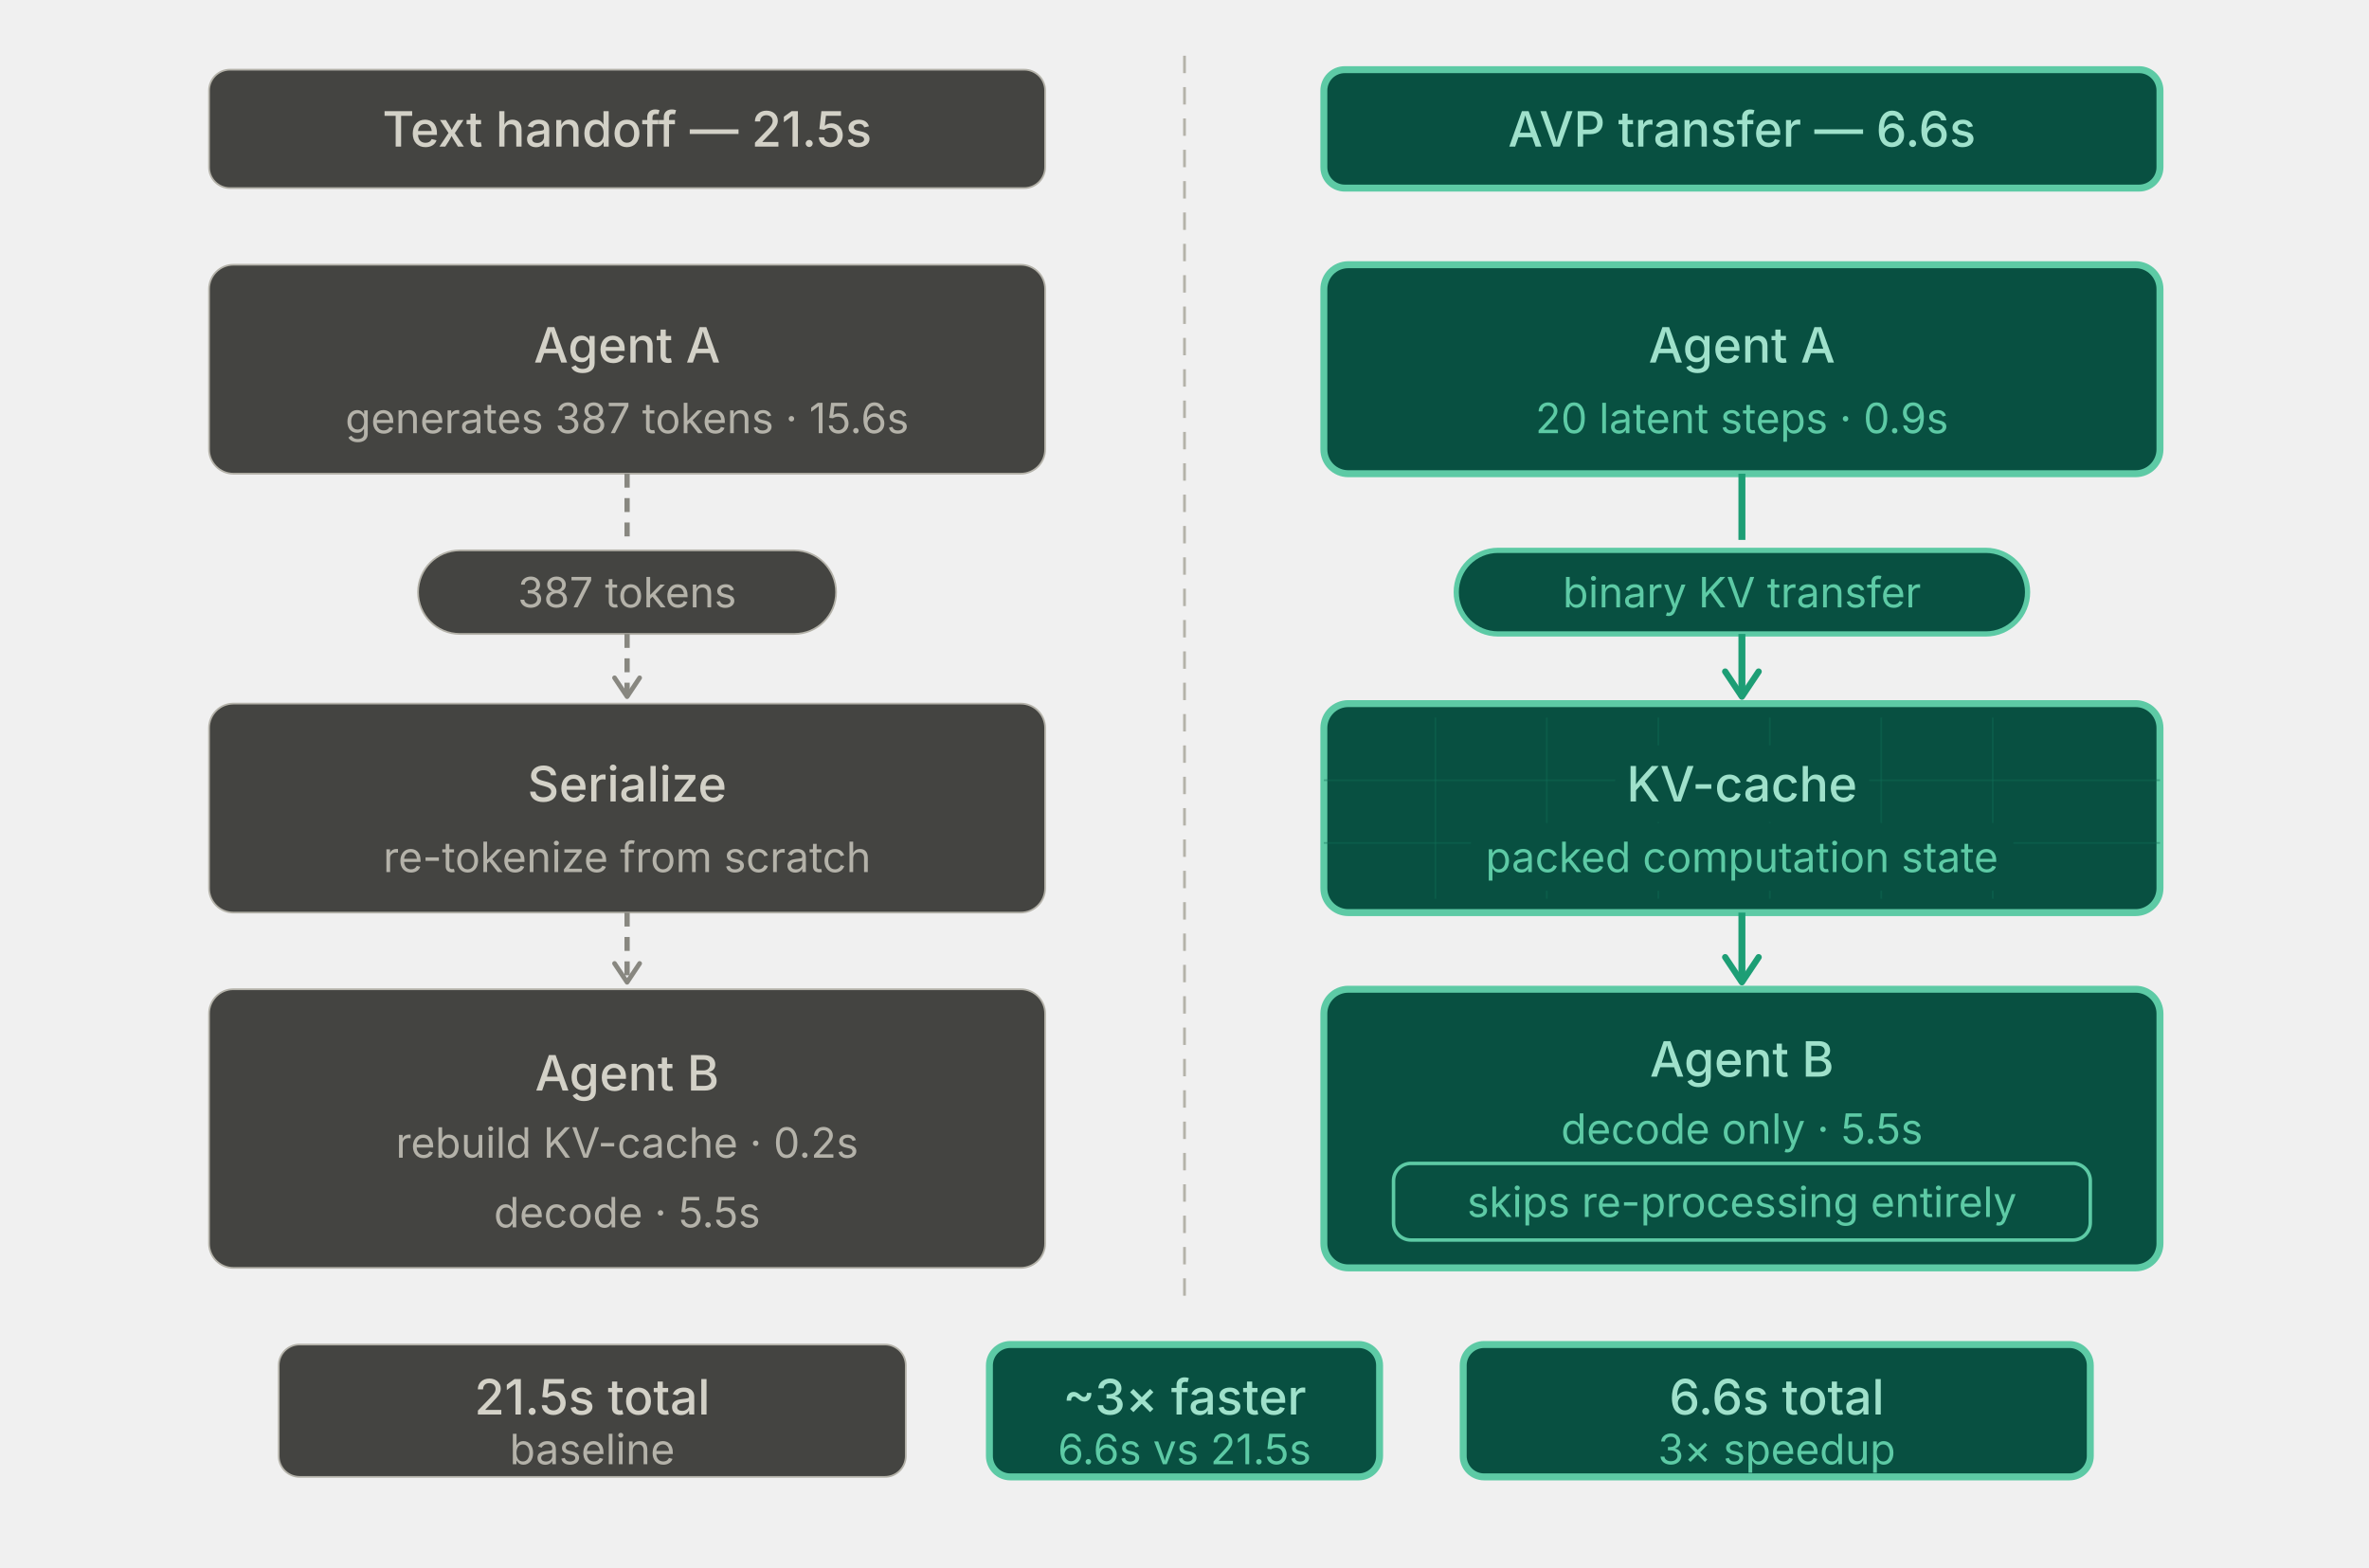
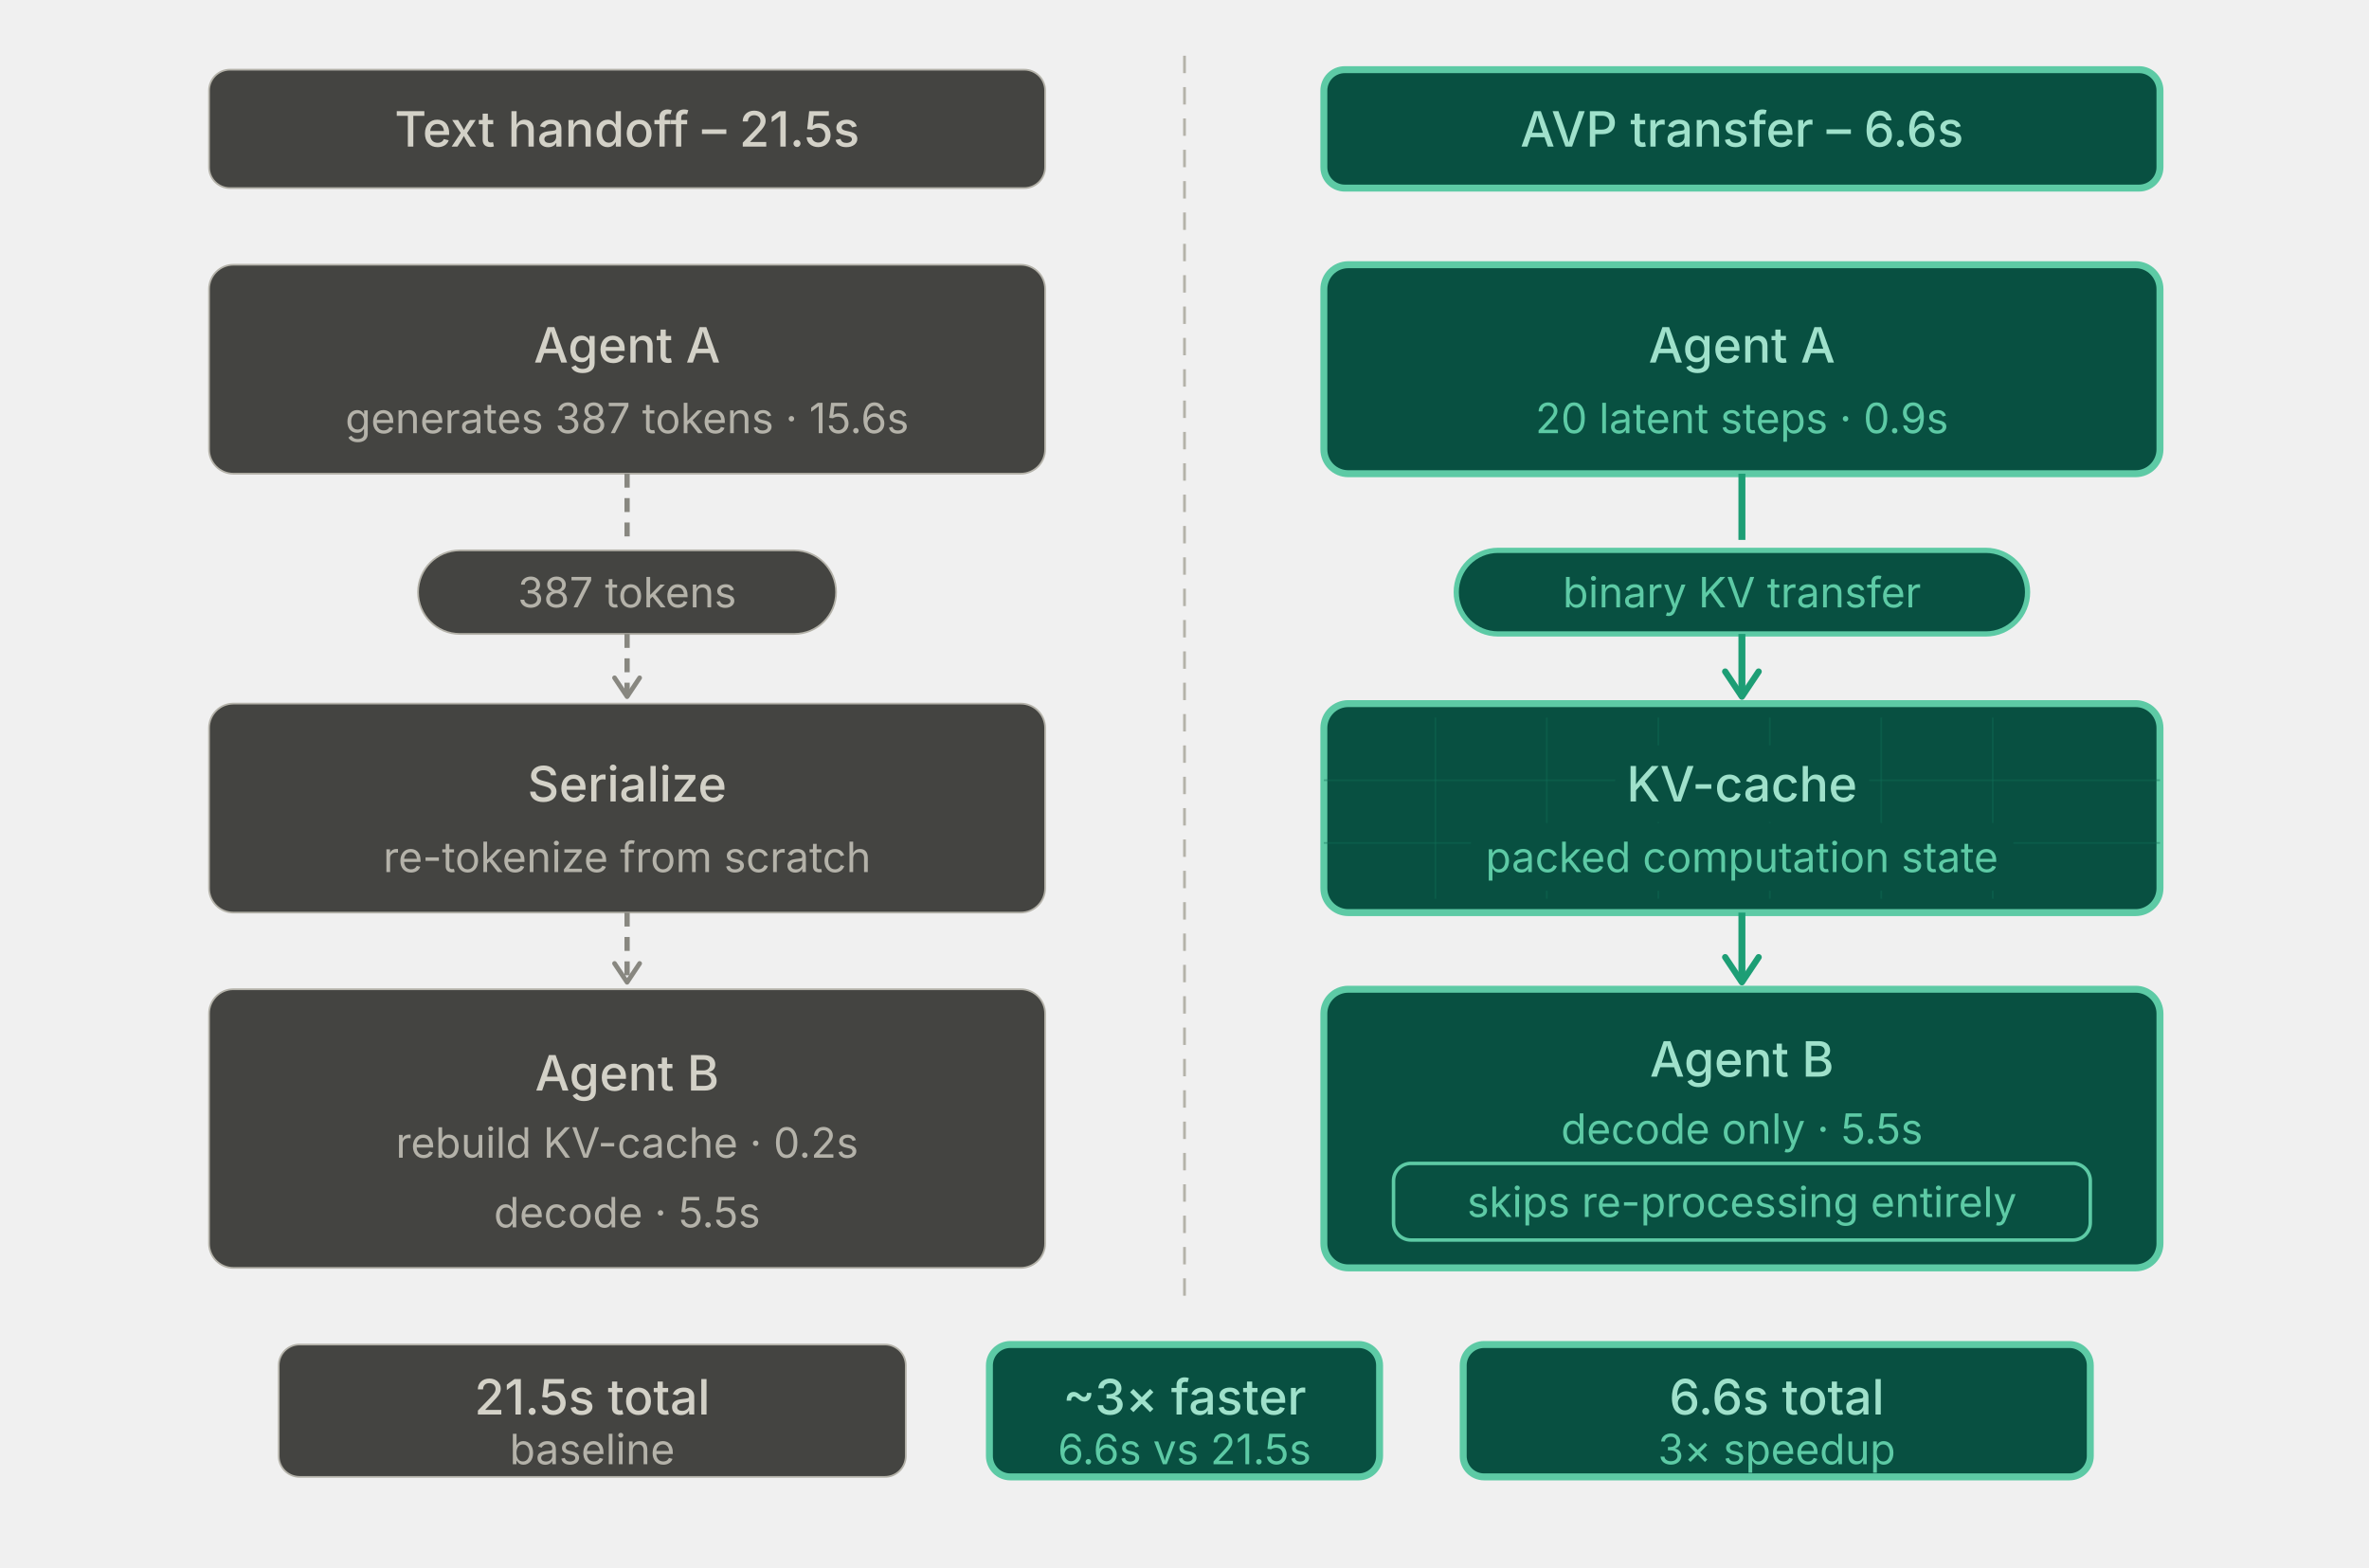
<svg xmlns="http://www.w3.org/2000/svg" width="100%" viewBox="0 0 680 450">
  <defs>
    <marker id="arrow" viewBox="0 0 10 10" refX="8" refY="5" markerWidth="6" markerHeight="6" orient="auto-start-reverse">
      <path d="M2 1L8 5L2 9" fill="none" stroke="context-stroke" stroke-width="1.5" stroke-linecap="round" stroke-linejoin="round" />
    </marker>
    <mask id="imagine-text-gaps-vw0266" maskUnits="userSpaceOnUse">
      <rect x="0" y="0" width="680" height="450" fill="white" />
      <rect x="107.234" y="25.993" width="145.342" height="22.013" fill="black" rx="2" />
      <rect x="429.521" y="25.993" width="140.764" height="22.013" fill="black" rx="2" />
      <rect x="148.332" y="87.993" width="63.214" height="22.013" fill="black" rx="2" />
      <rect x="97.946" y="110.28" width="163.727" height="19.44" fill="black" rx="2" />
      <rect x="468.332" y="87.993" width="63.214" height="22.013" fill="black" rx="2" />
      <rect x="438.633" y="110.28" width="122.998" height="19.44" fill="black" rx="2" />
      <rect x="144.994" y="160.28" width="69.638" height="19.44" fill="black" rx="2" />
      <rect x="444.237" y="160.28" width="112.48" height="19.44" fill="black" rx="2" />
      <rect x="148.005" y="213.993" width="64.169" height="22.013" fill="black" rx="2" />
      <rect x="106.46" y="236.28" width="147.08" height="19.44" fill="black" rx="2" />
      <rect x="463.627" y="213.993" width="72.926" height="22.013" fill="black" rx="2" />
      <rect x="422.223" y="236.28" width="155.683" height="19.44" fill="black" rx="2" />
      <rect x="148.92" y="296.993" width="61.928" height="22.013" fill="black" rx="2" />
      <rect x="111.873" y="318.28" width="136.526" height="19.44" fill="black" rx="2" />
      <rect x="139.597" y="338.28" width="81.071" height="19.44" fill="black" rx="2" />
      <rect x="468.92" y="292.993" width="61.928" height="22.013" fill="black" rx="2" />
      <rect x="446.318" y="314.28" width="107.635" height="19.44" fill="black" rx="2" />
      <rect x="417.73" y="335.28" width="165.408" height="19.44" fill="black" rx="2" />
      <rect x="132.793" y="389.993" width="74.414" height="22.013" fill="black" rx="2" />
      <rect x="142.368" y="406.28" width="55.39" height="19.44" fill="black" rx="2" />
      <rect x="301.702" y="389.993" width="76.631" height="22.013" fill="black" rx="2" />
      <rect x="302.235" y="406.28" width="75.798" height="19.44" fill="black" rx="2" />
      <rect x="475.557" y="389.993" width="68.885" height="22.013" fill="black" rx="2" />
      <rect x="472.175" y="406.28" width="75.286" height="19.44" fill="black" rx="2" />
    </mask>
  </defs>
  <g style="fill:rgb(0, 0, 0);stroke:none;color:rgb(255, 255, 255);stroke-width:1px;stroke-linecap:butt;stroke-linejoin:miter;opacity:1;font-family:&quot;Anthropic Sans&quot;, -apple-system, BlinkMacSystemFont, &quot;Segoe UI&quot;, sans-serif;font-size:16px;font-weight:400;text-anchor:start;dominant-baseline:auto">
    <rect x="60" y="20" width="240" height="34" rx="6" stroke-width="0.5" style="fill:rgb(68, 68, 65);stroke:rgb(180, 178, 169);color:rgb(255, 255, 255);stroke-width:0.5px;stroke-linecap:butt;stroke-linejoin:miter;opacity:1;font-family:&quot;Anthropic Sans&quot;, -apple-system, BlinkMacSystemFont, &quot;Segoe UI&quot;, sans-serif;font-size:16px;font-weight:400;text-anchor:start;dominant-baseline:auto" />
-     <text x="180" y="37" text-anchor="middle" dominant-baseline="central" style="fill:rgb(211, 209, 199);stroke:none;color:rgb(255, 255, 255);stroke-width:1px;stroke-linecap:butt;stroke-linejoin:miter;opacity:1;font-family:&quot;Anthropic Sans&quot;, -apple-system, BlinkMacSystemFont, &quot;Segoe UI&quot;, sans-serif;font-size:14px;font-weight:500;text-anchor:middle;dominant-baseline:central">Text handoff — 21.5s</text>
+     <text x="180" y="37" text-anchor="middle" dominant-baseline="central" style="fill:rgb(211, 209, 199);stroke:none;color:rgb(255, 255, 255);stroke-width:1px;stroke-linecap:butt;stroke-linejoin:miter;opacity:1;font-family:&quot;Anthropic Sans&quot;, -apple-system, BlinkMacSystemFont, &quot;Segoe UI&quot;, sans-serif;font-size:14px;font-weight:500;text-anchor:middle;dominant-baseline:central">Text handoff – 21.5s</text>
  </g>
  <g style="fill:rgb(0, 0, 0);stroke:none;color:rgb(255, 255, 255);stroke-width:1px;stroke-linecap:butt;stroke-linejoin:miter;opacity:1;font-family:&quot;Anthropic Sans&quot;, -apple-system, BlinkMacSystemFont, &quot;Segoe UI&quot;, sans-serif;font-size:16px;font-weight:400;text-anchor:start;dominant-baseline:auto">
    <rect x="380" y="20" width="240" height="34" rx="6" stroke-width="2" style="fill:rgb(8, 80, 65);stroke:rgb(93, 202, 165);color:rgb(255, 255, 255);stroke-width:2px;stroke-linecap:butt;stroke-linejoin:miter;opacity:1;font-family:&quot;Anthropic Sans&quot;, -apple-system, BlinkMacSystemFont, &quot;Segoe UI&quot;, sans-serif;font-size:16px;font-weight:400;text-anchor:start;dominant-baseline:auto" />
-     <text x="500" y="37" text-anchor="middle" dominant-baseline="central" style="fill:rgb(159, 225, 203);stroke:none;color:rgb(255, 255, 255);stroke-width:1px;stroke-linecap:butt;stroke-linejoin:miter;opacity:1;font-family:&quot;Anthropic Sans&quot;, -apple-system, BlinkMacSystemFont, &quot;Segoe UI&quot;, sans-serif;font-size:14px;font-weight:500;text-anchor:middle;dominant-baseline:central">AVP transfer — 6.6s</text>
+     <text x="500" y="37" text-anchor="middle" dominant-baseline="central" style="fill:rgb(159, 225, 203);stroke:none;color:rgb(255, 255, 255);stroke-width:1px;stroke-linecap:butt;stroke-linejoin:miter;opacity:1;font-family:&quot;Anthropic Sans&quot;, -apple-system, BlinkMacSystemFont, &quot;Segoe UI&quot;, sans-serif;font-size:14px;font-weight:500;text-anchor:middle;dominant-baseline:central">AVP transfer – 6.6s</text>
  </g>
  <line x1="340" y1="16" x2="340" y2="372" stroke="#B4B2A9" stroke-width="0.8" stroke-dasharray="5 4" style="fill:rgb(0, 0, 0);stroke:rgb(180, 178, 169);color:rgb(255, 255, 255);stroke-width:0.8px;stroke-dasharray:5px, 4px;stroke-linecap:butt;stroke-linejoin:miter;opacity:1;font-family:&quot;Anthropic Sans&quot;, -apple-system, BlinkMacSystemFont, &quot;Segoe UI&quot;, sans-serif;font-size:16px;font-weight:400;text-anchor:start;dominant-baseline:auto" />
  <g style="fill:rgb(0, 0, 0);stroke:none;color:rgb(255, 255, 255);stroke-width:1px;stroke-linecap:butt;stroke-linejoin:miter;opacity:1;font-family:&quot;Anthropic Sans&quot;, -apple-system, BlinkMacSystemFont, &quot;Segoe UI&quot;, sans-serif;font-size:16px;font-weight:400;text-anchor:start;dominant-baseline:auto">
    <rect x="60" y="76" width="240" height="60" rx="7" stroke-width="0.5" style="fill:rgb(68, 68, 65);stroke:rgb(180, 178, 169);color:rgb(255, 255, 255);stroke-width:0.5px;stroke-linecap:butt;stroke-linejoin:miter;opacity:1;font-family:&quot;Anthropic Sans&quot;, -apple-system, BlinkMacSystemFont, &quot;Segoe UI&quot;, sans-serif;font-size:16px;font-weight:400;text-anchor:start;dominant-baseline:auto" />
    <text x="180" y="99" text-anchor="middle" dominant-baseline="central" style="fill:rgb(211, 209, 199);stroke:none;color:rgb(255, 255, 255);stroke-width:1px;stroke-linecap:butt;stroke-linejoin:miter;opacity:1;font-family:&quot;Anthropic Sans&quot;, -apple-system, BlinkMacSystemFont, &quot;Segoe UI&quot;, sans-serif;font-size:14px;font-weight:500;text-anchor:middle;dominant-baseline:central">Agent A</text>
    <text x="180" y="120" text-anchor="middle" dominant-baseline="central" style="fill:rgb(180, 178, 169);stroke:none;color:rgb(255, 255, 255);stroke-width:1px;stroke-linecap:butt;stroke-linejoin:miter;opacity:1;font-family:&quot;Anthropic Sans&quot;, -apple-system, BlinkMacSystemFont, &quot;Segoe UI&quot;, sans-serif;font-size:12px;font-weight:400;text-anchor:middle;dominant-baseline:central">generates 387 tokens · 15.6s</text>
  </g>
  <g style="fill:rgb(0, 0, 0);stroke:none;color:rgb(255, 255, 255);stroke-width:1px;stroke-linecap:butt;stroke-linejoin:miter;opacity:1;font-family:&quot;Anthropic Sans&quot;, -apple-system, BlinkMacSystemFont, &quot;Segoe UI&quot;, sans-serif;font-size:16px;font-weight:400;text-anchor:start;dominant-baseline:auto">
    <rect x="380" y="76" width="240" height="60" rx="7" stroke-width="2" style="fill:rgb(8, 80, 65);stroke:rgb(93, 202, 165);color:rgb(255, 255, 255);stroke-width:2px;stroke-linecap:butt;stroke-linejoin:miter;opacity:1;font-family:&quot;Anthropic Sans&quot;, -apple-system, BlinkMacSystemFont, &quot;Segoe UI&quot;, sans-serif;font-size:16px;font-weight:400;text-anchor:start;dominant-baseline:auto" />
    <text x="500" y="99" text-anchor="middle" dominant-baseline="central" style="fill:rgb(159, 225, 203);stroke:none;color:rgb(255, 255, 255);stroke-width:1px;stroke-linecap:butt;stroke-linejoin:miter;opacity:1;font-family:&quot;Anthropic Sans&quot;, -apple-system, BlinkMacSystemFont, &quot;Segoe UI&quot;, sans-serif;font-size:14px;font-weight:500;text-anchor:middle;dominant-baseline:central">Agent A</text>
    <text x="500" y="120" text-anchor="middle" dominant-baseline="central" style="fill:rgb(93, 202, 165);stroke:none;color:rgb(255, 255, 255);stroke-width:1px;stroke-linecap:butt;stroke-linejoin:miter;opacity:1;font-family:&quot;Anthropic Sans&quot;, -apple-system, BlinkMacSystemFont, &quot;Segoe UI&quot;, sans-serif;font-size:12px;font-weight:400;text-anchor:middle;dominant-baseline:central">20 latent steps · 0.9s</text>
  </g>
  <line x1="180" y1="136" x2="180" y2="155" stroke="#888780" stroke-width="1.5" stroke-dasharray="4 3" style="fill:rgb(0, 0, 0);stroke:rgb(136, 135, 128);color:rgb(255, 255, 255);stroke-width:1.5px;stroke-dasharray:4px, 3px;stroke-linecap:butt;stroke-linejoin:miter;opacity:1;font-family:&quot;Anthropic Sans&quot;, -apple-system, BlinkMacSystemFont, &quot;Segoe UI&quot;, sans-serif;font-size:16px;font-weight:400;text-anchor:start;dominant-baseline:auto" />
  <g style="fill:rgb(0, 0, 0);stroke:none;color:rgb(255, 255, 255);stroke-width:1px;stroke-linecap:butt;stroke-linejoin:miter;opacity:1;font-family:&quot;Anthropic Sans&quot;, -apple-system, BlinkMacSystemFont, &quot;Segoe UI&quot;, sans-serif;font-size:16px;font-weight:400;text-anchor:start;dominant-baseline:auto">
    <rect x="120" y="158" width="120" height="24" rx="12" stroke-width="0.5" style="fill:rgb(68, 68, 65);stroke:rgb(180, 178, 169);color:rgb(255, 255, 255);stroke-width:0.5px;stroke-linecap:butt;stroke-linejoin:miter;opacity:1;font-family:&quot;Anthropic Sans&quot;, -apple-system, BlinkMacSystemFont, &quot;Segoe UI&quot;, sans-serif;font-size:16px;font-weight:400;text-anchor:start;dominant-baseline:auto" />
    <text x="180" y="170" text-anchor="middle" dominant-baseline="central" style="fill:rgb(180, 178, 169);stroke:none;color:rgb(255, 255, 255);stroke-width:1px;stroke-linecap:butt;stroke-linejoin:miter;opacity:1;font-family:&quot;Anthropic Sans&quot;, -apple-system, BlinkMacSystemFont, &quot;Segoe UI&quot;, sans-serif;font-size:12px;font-weight:400;text-anchor:middle;dominant-baseline:central">387 tokens</text>
  </g>
  <line x1="180" y1="182" x2="180" y2="200" stroke="#888780" stroke-width="1.5" stroke-dasharray="4 3" marker-end="url(#arrow)" style="fill:rgb(0, 0, 0);stroke:rgb(136, 135, 128);color:rgb(255, 255, 255);stroke-width:1.5px;stroke-dasharray:4px, 3px;stroke-linecap:butt;stroke-linejoin:miter;opacity:1;font-family:&quot;Anthropic Sans&quot;, -apple-system, BlinkMacSystemFont, &quot;Segoe UI&quot;, sans-serif;font-size:16px;font-weight:400;text-anchor:start;dominant-baseline:auto" />
  <line x1="500" y1="136" x2="500" y2="155" stroke="#1D9E75" stroke-width="2" style="fill:rgb(0, 0, 0);stroke:rgb(29, 158, 117);color:rgb(255, 255, 255);stroke-width:2px;stroke-linecap:butt;stroke-linejoin:miter;opacity:1;font-family:&quot;Anthropic Sans&quot;, -apple-system, BlinkMacSystemFont, &quot;Segoe UI&quot;, sans-serif;font-size:16px;font-weight:400;text-anchor:start;dominant-baseline:auto" />
  <g style="fill:rgb(0, 0, 0);stroke:none;color:rgb(255, 255, 255);stroke-width:1px;stroke-linecap:butt;stroke-linejoin:miter;opacity:1;font-family:&quot;Anthropic Sans&quot;, -apple-system, BlinkMacSystemFont, &quot;Segoe UI&quot;, sans-serif;font-size:16px;font-weight:400;text-anchor:start;dominant-baseline:auto">
    <rect x="418" y="158" width="164" height="24" rx="12" stroke-width="1.5" style="fill:rgb(8, 80, 65);stroke:rgb(93, 202, 165);color:rgb(255, 255, 255);stroke-width:1.5px;stroke-linecap:butt;stroke-linejoin:miter;opacity:1;font-family:&quot;Anthropic Sans&quot;, -apple-system, BlinkMacSystemFont, &quot;Segoe UI&quot;, sans-serif;font-size:16px;font-weight:400;text-anchor:start;dominant-baseline:auto" />
    <text x="500" y="170" text-anchor="middle" dominant-baseline="central" style="fill:rgb(93, 202, 165);stroke:none;color:rgb(255, 255, 255);stroke-width:1px;stroke-linecap:butt;stroke-linejoin:miter;opacity:1;font-family:&quot;Anthropic Sans&quot;, -apple-system, BlinkMacSystemFont, &quot;Segoe UI&quot;, sans-serif;font-size:12px;font-weight:400;text-anchor:middle;dominant-baseline:central">binary KV transfer</text>
  </g>
  <line x1="500" y1="182" x2="500" y2="200" stroke="#1D9E75" stroke-width="2" marker-end="url(#arrow)" style="fill:rgb(0, 0, 0);stroke:rgb(29, 158, 117);color:rgb(255, 255, 255);stroke-width:2px;stroke-linecap:butt;stroke-linejoin:miter;opacity:1;font-family:&quot;Anthropic Sans&quot;, -apple-system, BlinkMacSystemFont, &quot;Segoe UI&quot;, sans-serif;font-size:16px;font-weight:400;text-anchor:start;dominant-baseline:auto" />
  <g style="fill:rgb(0, 0, 0);stroke:none;color:rgb(255, 255, 255);stroke-width:1px;stroke-linecap:butt;stroke-linejoin:miter;opacity:1;font-family:&quot;Anthropic Sans&quot;, -apple-system, BlinkMacSystemFont, &quot;Segoe UI&quot;, sans-serif;font-size:16px;font-weight:400;text-anchor:start;dominant-baseline:auto">
    <rect x="60" y="202" width="240" height="60" rx="7" stroke-width="0.5" style="fill:rgb(68, 68, 65);stroke:rgb(180, 178, 169);color:rgb(255, 255, 255);stroke-width:0.5px;stroke-linecap:butt;stroke-linejoin:miter;opacity:1;font-family:&quot;Anthropic Sans&quot;, -apple-system, BlinkMacSystemFont, &quot;Segoe UI&quot;, sans-serif;font-size:16px;font-weight:400;text-anchor:start;dominant-baseline:auto" />
    <text x="180" y="225" text-anchor="middle" dominant-baseline="central" style="fill:rgb(211, 209, 199);stroke:none;color:rgb(255, 255, 255);stroke-width:1px;stroke-linecap:butt;stroke-linejoin:miter;opacity:1;font-family:&quot;Anthropic Sans&quot;, -apple-system, BlinkMacSystemFont, &quot;Segoe UI&quot;, sans-serif;font-size:14px;font-weight:500;text-anchor:middle;dominant-baseline:central">Serialize</text>
    <text x="180" y="246" text-anchor="middle" dominant-baseline="central" style="fill:rgb(180, 178, 169);stroke:none;color:rgb(255, 255, 255);stroke-width:1px;stroke-linecap:butt;stroke-linejoin:miter;opacity:1;font-family:&quot;Anthropic Sans&quot;, -apple-system, BlinkMacSystemFont, &quot;Segoe UI&quot;, sans-serif;font-size:12px;font-weight:400;text-anchor:middle;dominant-baseline:central">re-tokenize from scratch</text>
  </g>
  <g style="fill:rgb(0, 0, 0);stroke:none;color:rgb(255, 255, 255);stroke-width:1px;stroke-linecap:butt;stroke-linejoin:miter;opacity:1;font-family:&quot;Anthropic Sans&quot;, -apple-system, BlinkMacSystemFont, &quot;Segoe UI&quot;, sans-serif;font-size:16px;font-weight:400;text-anchor:start;dominant-baseline:auto">
    <rect x="380" y="202" width="240" height="60" rx="7" stroke-width="2" style="fill:rgb(8, 80, 65);stroke:rgb(93, 202, 165);color:rgb(255, 255, 255);stroke-width:2px;stroke-linecap:butt;stroke-linejoin:miter;opacity:1;font-family:&quot;Anthropic Sans&quot;, -apple-system, BlinkMacSystemFont, &quot;Segoe UI&quot;, sans-serif;font-size:16px;font-weight:400;text-anchor:start;dominant-baseline:auto" />
    <line x1="412" y1="206" x2="412" y2="258" stroke="#0F6E56" stroke-width="0.5" opacity="0.4" style="fill:rgb(0, 0, 0);stroke:rgb(15, 110, 86);color:rgb(255, 255, 255);stroke-width:0.5px;stroke-linecap:butt;stroke-linejoin:miter;opacity:0.4;font-family:&quot;Anthropic Sans&quot;, -apple-system, BlinkMacSystemFont, &quot;Segoe UI&quot;, sans-serif;font-size:16px;font-weight:400;text-anchor:start;dominant-baseline:auto" />
    <line x1="444" y1="206" x2="444" y2="258" stroke="#0F6E56" stroke-width="0.5" opacity="0.4" mask="url(#imagine-text-gaps-vw0266)" style="fill:rgb(0, 0, 0);stroke:rgb(15, 110, 86);color:rgb(255, 255, 255);stroke-width:0.5px;stroke-linecap:butt;stroke-linejoin:miter;opacity:0.4;font-family:&quot;Anthropic Sans&quot;, -apple-system, BlinkMacSystemFont, &quot;Segoe UI&quot;, sans-serif;font-size:16px;font-weight:400;text-anchor:start;dominant-baseline:auto" />
    <line x1="476" y1="206" x2="476" y2="258" stroke="#0F6E56" stroke-width="0.5" opacity="0.4" mask="url(#imagine-text-gaps-vw0266)" style="fill:rgb(0, 0, 0);stroke:rgb(15, 110, 86);color:rgb(255, 255, 255);stroke-width:0.5px;stroke-linecap:butt;stroke-linejoin:miter;opacity:0.4;font-family:&quot;Anthropic Sans&quot;, -apple-system, BlinkMacSystemFont, &quot;Segoe UI&quot;, sans-serif;font-size:16px;font-weight:400;text-anchor:start;dominant-baseline:auto" />
    <line x1="508" y1="206" x2="508" y2="258" stroke="#0F6E56" stroke-width="0.5" opacity="0.4" mask="url(#imagine-text-gaps-vw0266)" style="fill:rgb(0, 0, 0);stroke:rgb(15, 110, 86);color:rgb(255, 255, 255);stroke-width:0.5px;stroke-linecap:butt;stroke-linejoin:miter;opacity:0.4;font-family:&quot;Anthropic Sans&quot;, -apple-system, BlinkMacSystemFont, &quot;Segoe UI&quot;, sans-serif;font-size:16px;font-weight:400;text-anchor:start;dominant-baseline:auto" />
    <line x1="540" y1="206" x2="540" y2="258" stroke="#0F6E56" stroke-width="0.5" opacity="0.4" mask="url(#imagine-text-gaps-vw0266)" style="fill:rgb(0, 0, 0);stroke:rgb(15, 110, 86);color:rgb(255, 255, 255);stroke-width:0.5px;stroke-linecap:butt;stroke-linejoin:miter;opacity:0.4;font-family:&quot;Anthropic Sans&quot;, -apple-system, BlinkMacSystemFont, &quot;Segoe UI&quot;, sans-serif;font-size:16px;font-weight:400;text-anchor:start;dominant-baseline:auto" />
    <line x1="572" y1="206" x2="572" y2="258" stroke="#0F6E56" stroke-width="0.5" opacity="0.4" mask="url(#imagine-text-gaps-vw0266)" style="fill:rgb(0, 0, 0);stroke:rgb(15, 110, 86);color:rgb(255, 255, 255);stroke-width:0.5px;stroke-linecap:butt;stroke-linejoin:miter;opacity:0.4;font-family:&quot;Anthropic Sans&quot;, -apple-system, BlinkMacSystemFont, &quot;Segoe UI&quot;, sans-serif;font-size:16px;font-weight:400;text-anchor:start;dominant-baseline:auto" />
    <line x1="380" y1="224" x2="620" y2="224" stroke="#0F6E56" stroke-width="0.5" opacity="0.4" mask="url(#imagine-text-gaps-vw0266)" style="fill:rgb(0, 0, 0);stroke:rgb(15, 110, 86);color:rgb(255, 255, 255);stroke-width:0.5px;stroke-linecap:butt;stroke-linejoin:miter;opacity:0.4;font-family:&quot;Anthropic Sans&quot;, -apple-system, BlinkMacSystemFont, &quot;Segoe UI&quot;, sans-serif;font-size:16px;font-weight:400;text-anchor:start;dominant-baseline:auto" />
    <line x1="380" y1="242" x2="620" y2="242" stroke="#0F6E56" stroke-width="0.5" opacity="0.4" mask="url(#imagine-text-gaps-vw0266)" style="fill:rgb(0, 0, 0);stroke:rgb(15, 110, 86);color:rgb(255, 255, 255);stroke-width:0.5px;stroke-linecap:butt;stroke-linejoin:miter;opacity:0.4;font-family:&quot;Anthropic Sans&quot;, -apple-system, BlinkMacSystemFont, &quot;Segoe UI&quot;, sans-serif;font-size:16px;font-weight:400;text-anchor:start;dominant-baseline:auto" />
    <text x="500" y="225" text-anchor="middle" dominant-baseline="central" style="fill:rgb(159, 225, 203);stroke:none;color:rgb(255, 255, 255);stroke-width:1px;stroke-linecap:butt;stroke-linejoin:miter;opacity:1;font-family:&quot;Anthropic Sans&quot;, -apple-system, BlinkMacSystemFont, &quot;Segoe UI&quot;, sans-serif;font-size:14px;font-weight:500;text-anchor:middle;dominant-baseline:central">KV-cache</text>
    <text x="500" y="246" text-anchor="middle" dominant-baseline="central" style="fill:rgb(93, 202, 165);stroke:none;color:rgb(255, 255, 255);stroke-width:1px;stroke-linecap:butt;stroke-linejoin:miter;opacity:1;font-family:&quot;Anthropic Sans&quot;, -apple-system, BlinkMacSystemFont, &quot;Segoe UI&quot;, sans-serif;font-size:12px;font-weight:400;text-anchor:middle;dominant-baseline:central">packed computation state</text>
  </g>
  <line x1="180" y1="262" x2="180" y2="282" stroke="#888780" stroke-width="1.5" stroke-dasharray="4 3" marker-end="url(#arrow)" style="fill:rgb(0, 0, 0);stroke:rgb(136, 135, 128);color:rgb(255, 255, 255);stroke-width:1.5px;stroke-dasharray:4px, 3px;stroke-linecap:butt;stroke-linejoin:miter;opacity:1;font-family:&quot;Anthropic Sans&quot;, -apple-system, BlinkMacSystemFont, &quot;Segoe UI&quot;, sans-serif;font-size:16px;font-weight:400;text-anchor:start;dominant-baseline:auto" />
  <line x1="500" y1="262" x2="500" y2="282" stroke="#1D9E75" stroke-width="2" marker-end="url(#arrow)" style="fill:rgb(0, 0, 0);stroke:rgb(29, 158, 117);color:rgb(255, 255, 255);stroke-width:2px;stroke-linecap:butt;stroke-linejoin:miter;opacity:1;font-family:&quot;Anthropic Sans&quot;, -apple-system, BlinkMacSystemFont, &quot;Segoe UI&quot;, sans-serif;font-size:16px;font-weight:400;text-anchor:start;dominant-baseline:auto" />
  <g style="fill:rgb(0, 0, 0);stroke:none;color:rgb(255, 255, 255);stroke-width:1px;stroke-linecap:butt;stroke-linejoin:miter;opacity:1;font-family:&quot;Anthropic Sans&quot;, -apple-system, BlinkMacSystemFont, &quot;Segoe UI&quot;, sans-serif;font-size:16px;font-weight:400;text-anchor:start;dominant-baseline:auto">
    <rect x="60" y="284" width="240" height="80" rx="7" stroke-width="0.5" style="fill:rgb(68, 68, 65);stroke:rgb(180, 178, 169);color:rgb(255, 255, 255);stroke-width:0.5px;stroke-linecap:butt;stroke-linejoin:miter;opacity:1;font-family:&quot;Anthropic Sans&quot;, -apple-system, BlinkMacSystemFont, &quot;Segoe UI&quot;, sans-serif;font-size:16px;font-weight:400;text-anchor:start;dominant-baseline:auto" />
    <text x="180" y="308" text-anchor="middle" dominant-baseline="central" style="fill:rgb(211, 209, 199);stroke:none;color:rgb(255, 255, 255);stroke-width:1px;stroke-linecap:butt;stroke-linejoin:miter;opacity:1;font-family:&quot;Anthropic Sans&quot;, -apple-system, BlinkMacSystemFont, &quot;Segoe UI&quot;, sans-serif;font-size:14px;font-weight:500;text-anchor:middle;dominant-baseline:central">Agent B</text>
    <text x="180" y="328" text-anchor="middle" dominant-baseline="central" style="fill:rgb(180, 178, 169);stroke:none;color:rgb(255, 255, 255);stroke-width:1px;stroke-linecap:butt;stroke-linejoin:miter;opacity:1;font-family:&quot;Anthropic Sans&quot;, -apple-system, BlinkMacSystemFont, &quot;Segoe UI&quot;, sans-serif;font-size:12px;font-weight:400;text-anchor:middle;dominant-baseline:central">rebuild KV-cache · 0.2s</text>
    <text x="180" y="348" text-anchor="middle" dominant-baseline="central" style="fill:rgb(180, 178, 169);stroke:none;color:rgb(255, 255, 255);stroke-width:1px;stroke-linecap:butt;stroke-linejoin:miter;opacity:1;font-family:&quot;Anthropic Sans&quot;, -apple-system, BlinkMacSystemFont, &quot;Segoe UI&quot;, sans-serif;font-size:12px;font-weight:400;text-anchor:middle;dominant-baseline:central">decode · 5.5s</text>
  </g>
  <g style="fill:rgb(0, 0, 0);stroke:none;color:rgb(255, 255, 255);stroke-width:1px;stroke-linecap:butt;stroke-linejoin:miter;opacity:1;font-family:&quot;Anthropic Sans&quot;, -apple-system, BlinkMacSystemFont, &quot;Segoe UI&quot;, sans-serif;font-size:16px;font-weight:400;text-anchor:start;dominant-baseline:auto">
    <rect x="380" y="284" width="240" height="80" rx="7" stroke-width="2" style="fill:rgb(8, 80, 65);stroke:rgb(93, 202, 165);color:rgb(255, 255, 255);stroke-width:2px;stroke-linecap:butt;stroke-linejoin:miter;opacity:1;font-family:&quot;Anthropic Sans&quot;, -apple-system, BlinkMacSystemFont, &quot;Segoe UI&quot;, sans-serif;font-size:16px;font-weight:400;text-anchor:start;dominant-baseline:auto" />
    <text x="500" y="304" text-anchor="middle" dominant-baseline="central" style="fill:rgb(159, 225, 203);stroke:none;color:rgb(255, 255, 255);stroke-width:1px;stroke-linecap:butt;stroke-linejoin:miter;opacity:1;font-family:&quot;Anthropic Sans&quot;, -apple-system, BlinkMacSystemFont, &quot;Segoe UI&quot;, sans-serif;font-size:14px;font-weight:500;text-anchor:middle;dominant-baseline:central">Agent B</text>
    <text x="500" y="324" text-anchor="middle" dominant-baseline="central" style="fill:rgb(93, 202, 165);stroke:none;color:rgb(255, 255, 255);stroke-width:1px;stroke-linecap:butt;stroke-linejoin:miter;opacity:1;font-family:&quot;Anthropic Sans&quot;, -apple-system, BlinkMacSystemFont, &quot;Segoe UI&quot;, sans-serif;font-size:12px;font-weight:400;text-anchor:middle;dominant-baseline:central">decode only · 5.5s</text>
    <rect x="400" y="334" width="200" height="22" rx="5" fill="#085041" stroke="none" style="fill:rgb(8, 80, 65);stroke:rgb(93, 202, 165);color:rgb(255, 255, 255);stroke-width:1px;stroke-linecap:butt;stroke-linejoin:miter;opacity:1;font-family:&quot;Anthropic Sans&quot;, -apple-system, BlinkMacSystemFont, &quot;Segoe UI&quot;, sans-serif;font-size:16px;font-weight:400;text-anchor:start;dominant-baseline:auto" />
    <text x="500" y="345" text-anchor="middle" dominant-baseline="central" fill="#9FE1CB" style="fill:rgb(93, 202, 165);stroke:none;color:rgb(255, 255, 255);stroke-width:1px;stroke-linecap:butt;stroke-linejoin:miter;opacity:1;font-family:&quot;Anthropic Sans&quot;, -apple-system, BlinkMacSystemFont, &quot;Segoe UI&quot;, sans-serif;font-size:12px;font-weight:400;text-anchor:middle;dominant-baseline:central">skips re-processing entirely</text>
  </g>
  <g style="fill:rgb(0, 0, 0);stroke:none;color:rgb(255, 255, 255);stroke-width:1px;stroke-linecap:butt;stroke-linejoin:miter;opacity:1;font-family:&quot;Anthropic Sans&quot;, -apple-system, BlinkMacSystemFont, &quot;Segoe UI&quot;, sans-serif;font-size:16px;font-weight:400;text-anchor:start;dominant-baseline:auto">
    <rect x="80" y="386" width="180" height="38" rx="6" stroke-width="0.5" style="fill:rgb(68, 68, 65);stroke:rgb(180, 178, 169);color:rgb(255, 255, 255);stroke-width:0.5px;stroke-linecap:butt;stroke-linejoin:miter;opacity:1;font-family:&quot;Anthropic Sans&quot;, -apple-system, BlinkMacSystemFont, &quot;Segoe UI&quot;, sans-serif;font-size:16px;font-weight:400;text-anchor:start;dominant-baseline:auto" />
    <text x="170" y="401" text-anchor="middle" dominant-baseline="central" style="fill:rgb(211, 209, 199);stroke:none;color:rgb(255, 255, 255);stroke-width:1px;stroke-linecap:butt;stroke-linejoin:miter;opacity:1;font-family:&quot;Anthropic Sans&quot;, -apple-system, BlinkMacSystemFont, &quot;Segoe UI&quot;, sans-serif;font-size:14px;font-weight:500;text-anchor:middle;dominant-baseline:central">21.5s total</text>
    <text x="170" y="416" text-anchor="middle" dominant-baseline="central" style="fill:rgb(180, 178, 169);stroke:none;color:rgb(255, 255, 255);stroke-width:1px;stroke-linecap:butt;stroke-linejoin:miter;opacity:1;font-family:&quot;Anthropic Sans&quot;, -apple-system, BlinkMacSystemFont, &quot;Segoe UI&quot;, sans-serif;font-size:12px;font-weight:400;text-anchor:middle;dominant-baseline:central">baseline</text>
  </g>
  <g style="fill:rgb(0, 0, 0);stroke:none;color:rgb(255, 255, 255);stroke-width:1px;stroke-linecap:butt;stroke-linejoin:miter;opacity:1;font-family:&quot;Anthropic Sans&quot;, -apple-system, BlinkMacSystemFont, &quot;Segoe UI&quot;, sans-serif;font-size:16px;font-weight:400;text-anchor:start;dominant-baseline:auto">
    <rect x="284" y="386" width="112" height="38" rx="6" stroke-width="2" style="fill:rgb(8, 80, 65);stroke:rgb(93, 202, 165);color:rgb(255, 255, 255);stroke-width:2px;stroke-linecap:butt;stroke-linejoin:miter;opacity:1;font-family:&quot;Anthropic Sans&quot;, -apple-system, BlinkMacSystemFont, &quot;Segoe UI&quot;, sans-serif;font-size:16px;font-weight:400;text-anchor:start;dominant-baseline:auto" />
    <text x="340" y="401" text-anchor="middle" dominant-baseline="central" style="fill:rgb(159, 225, 203);stroke:none;color:rgb(255, 255, 255);stroke-width:1px;stroke-linecap:butt;stroke-linejoin:miter;opacity:1;font-family:&quot;Anthropic Sans&quot;, -apple-system, BlinkMacSystemFont, &quot;Segoe UI&quot;, sans-serif;font-size:14px;font-weight:500;text-anchor:middle;dominant-baseline:central">~3× faster</text>
    <text x="340" y="416" text-anchor="middle" dominant-baseline="central" style="fill:rgb(93, 202, 165);stroke:none;color:rgb(255, 255, 255);stroke-width:1px;stroke-linecap:butt;stroke-linejoin:miter;opacity:1;font-family:&quot;Anthropic Sans&quot;, -apple-system, BlinkMacSystemFont, &quot;Segoe UI&quot;, sans-serif;font-size:12px;font-weight:400;text-anchor:middle;dominant-baseline:central">6.6s vs 21.5s</text>
  </g>
  <g style="fill:rgb(0, 0, 0);stroke:none;color:rgb(255, 255, 255);stroke-width:1px;stroke-linecap:butt;stroke-linejoin:miter;opacity:1;font-family:&quot;Anthropic Sans&quot;, -apple-system, BlinkMacSystemFont, &quot;Segoe UI&quot;, sans-serif;font-size:16px;font-weight:400;text-anchor:start;dominant-baseline:auto">
    <rect x="420" y="386" width="180" height="38" rx="6" stroke-width="2" style="fill:rgb(8, 80, 65);stroke:rgb(93, 202, 165);color:rgb(255, 255, 255);stroke-width:2px;stroke-linecap:butt;stroke-linejoin:miter;opacity:1;font-family:&quot;Anthropic Sans&quot;, -apple-system, BlinkMacSystemFont, &quot;Segoe UI&quot;, sans-serif;font-size:16px;font-weight:400;text-anchor:start;dominant-baseline:auto" />
    <text x="510" y="401" text-anchor="middle" dominant-baseline="central" style="fill:rgb(159, 225, 203);stroke:none;color:rgb(255, 255, 255);stroke-width:1px;stroke-linecap:butt;stroke-linejoin:miter;opacity:1;font-family:&quot;Anthropic Sans&quot;, -apple-system, BlinkMacSystemFont, &quot;Segoe UI&quot;, sans-serif;font-size:14px;font-weight:500;text-anchor:middle;dominant-baseline:central">6.6s total</text>
    <text x="510" y="416" text-anchor="middle" dominant-baseline="central" style="fill:rgb(93, 202, 165);stroke:none;color:rgb(255, 255, 255);stroke-width:1px;stroke-linecap:butt;stroke-linejoin:miter;opacity:1;font-family:&quot;Anthropic Sans&quot;, -apple-system, BlinkMacSystemFont, &quot;Segoe UI&quot;, sans-serif;font-size:12px;font-weight:400;text-anchor:middle;dominant-baseline:central">3× speedup</text>
  </g>
</svg>
